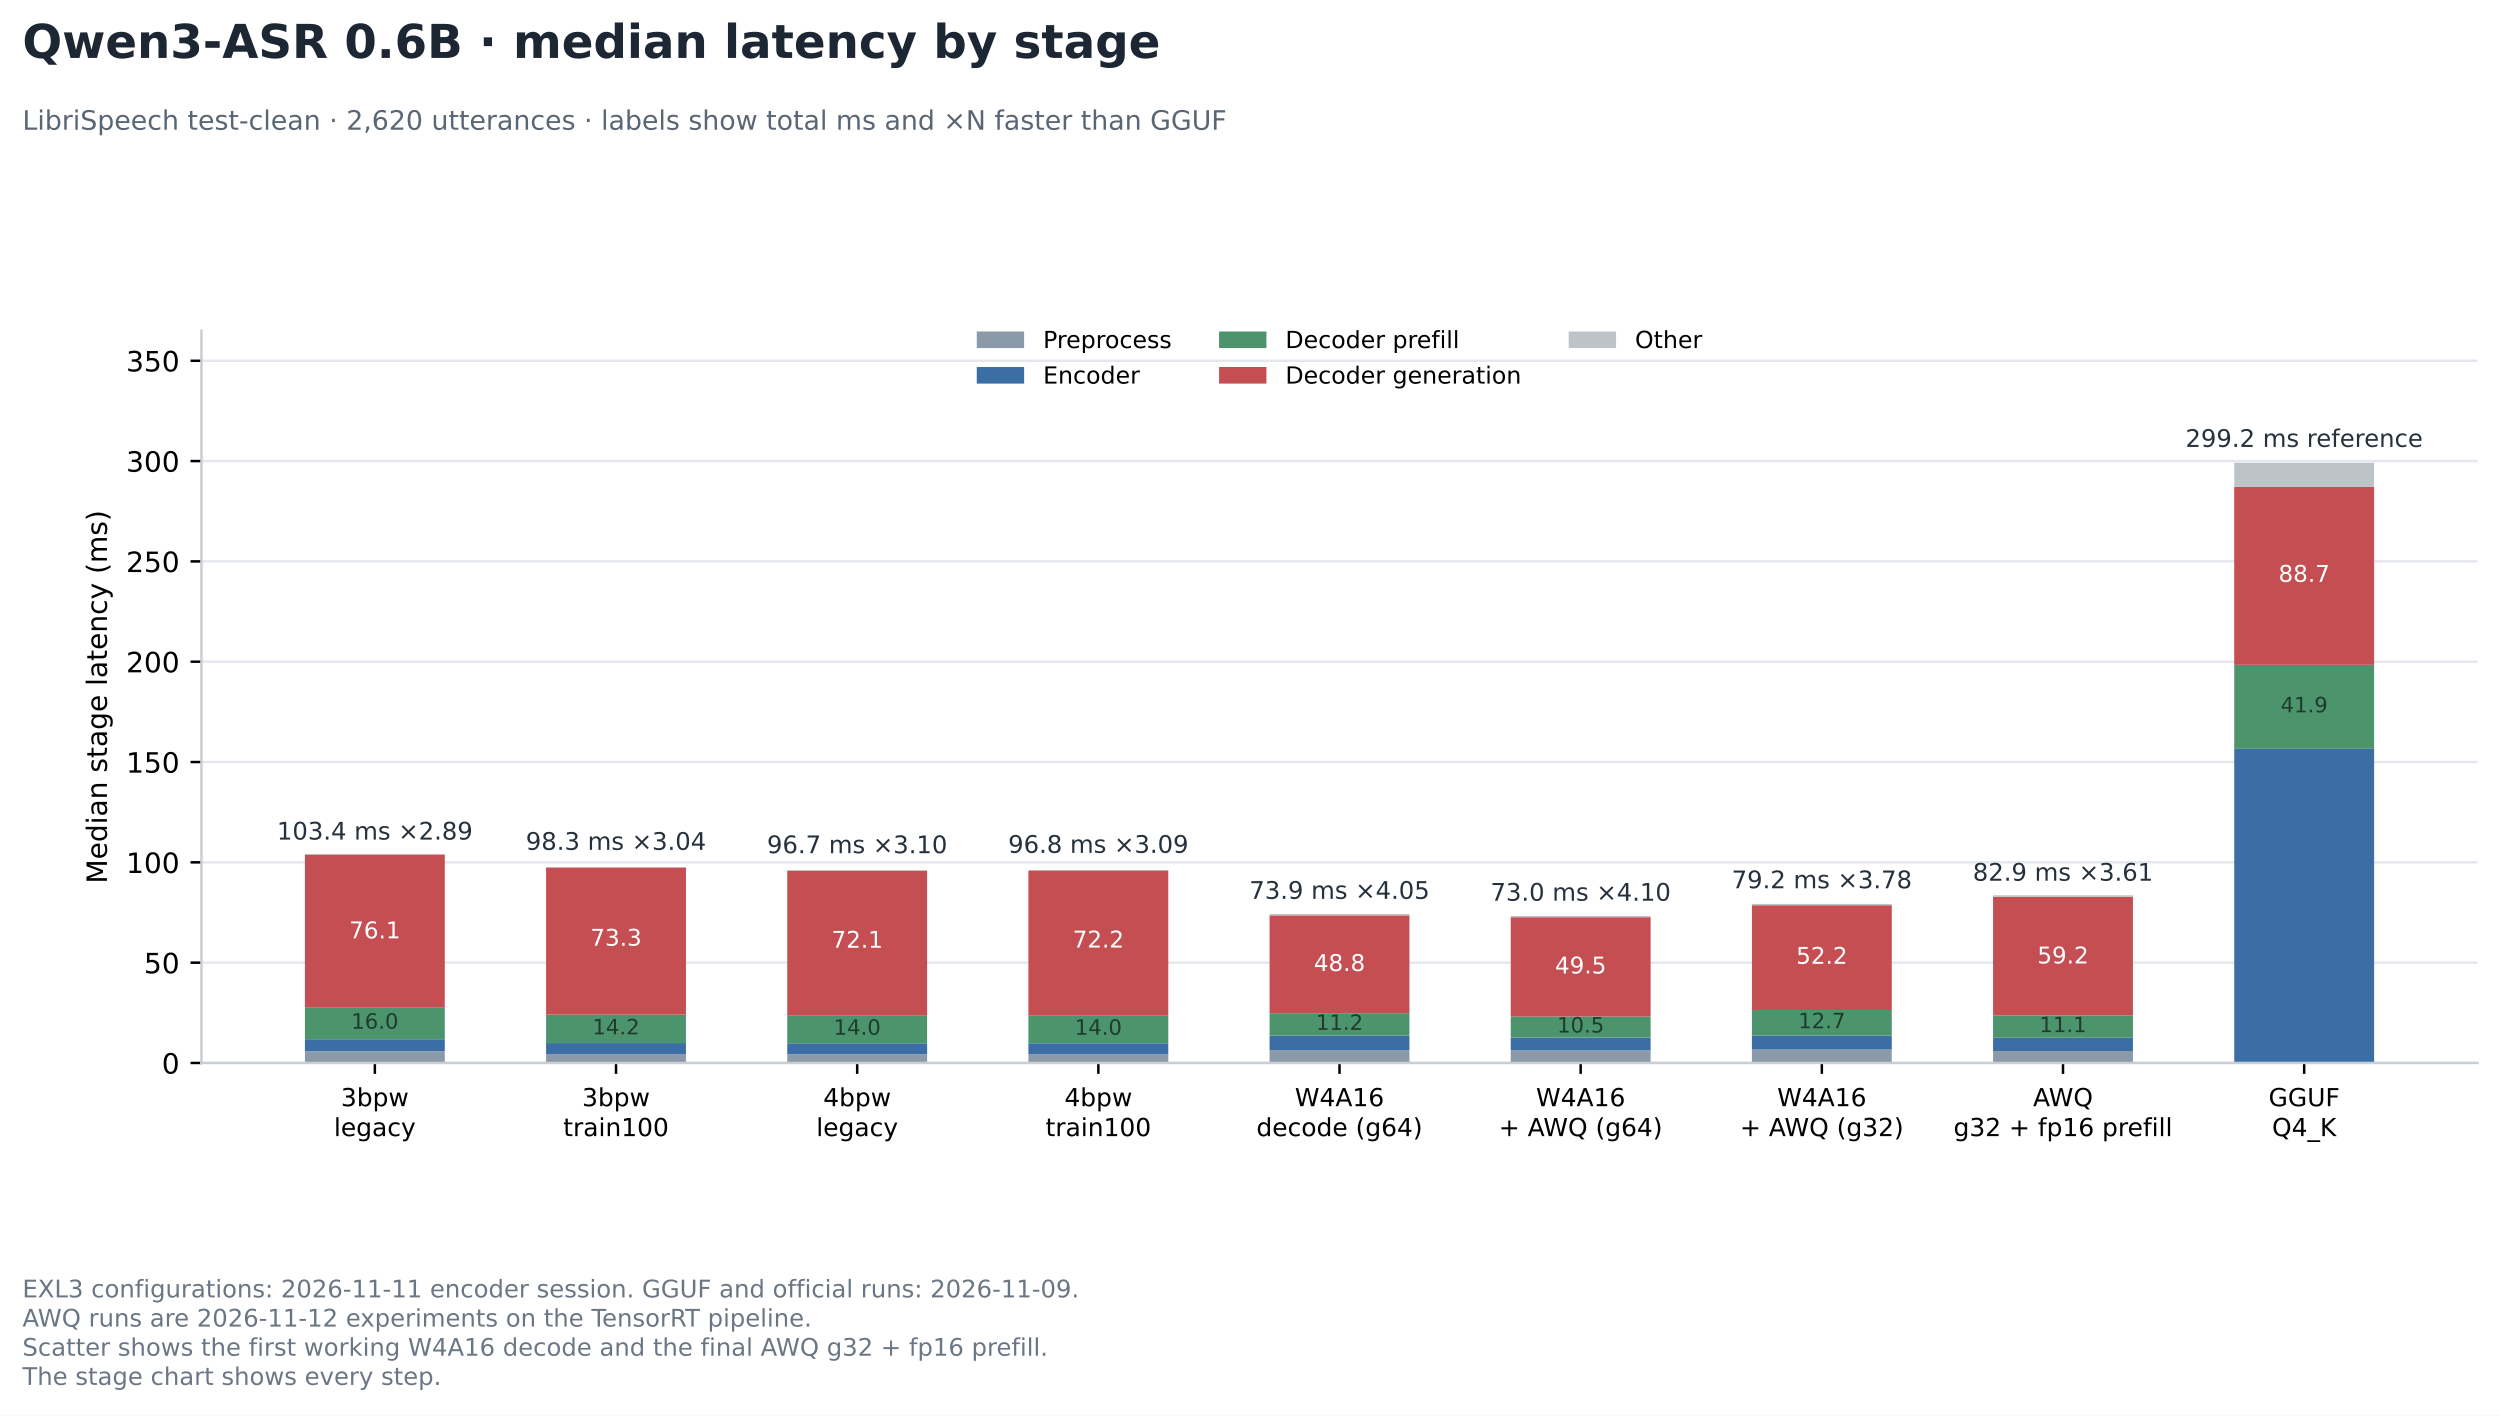
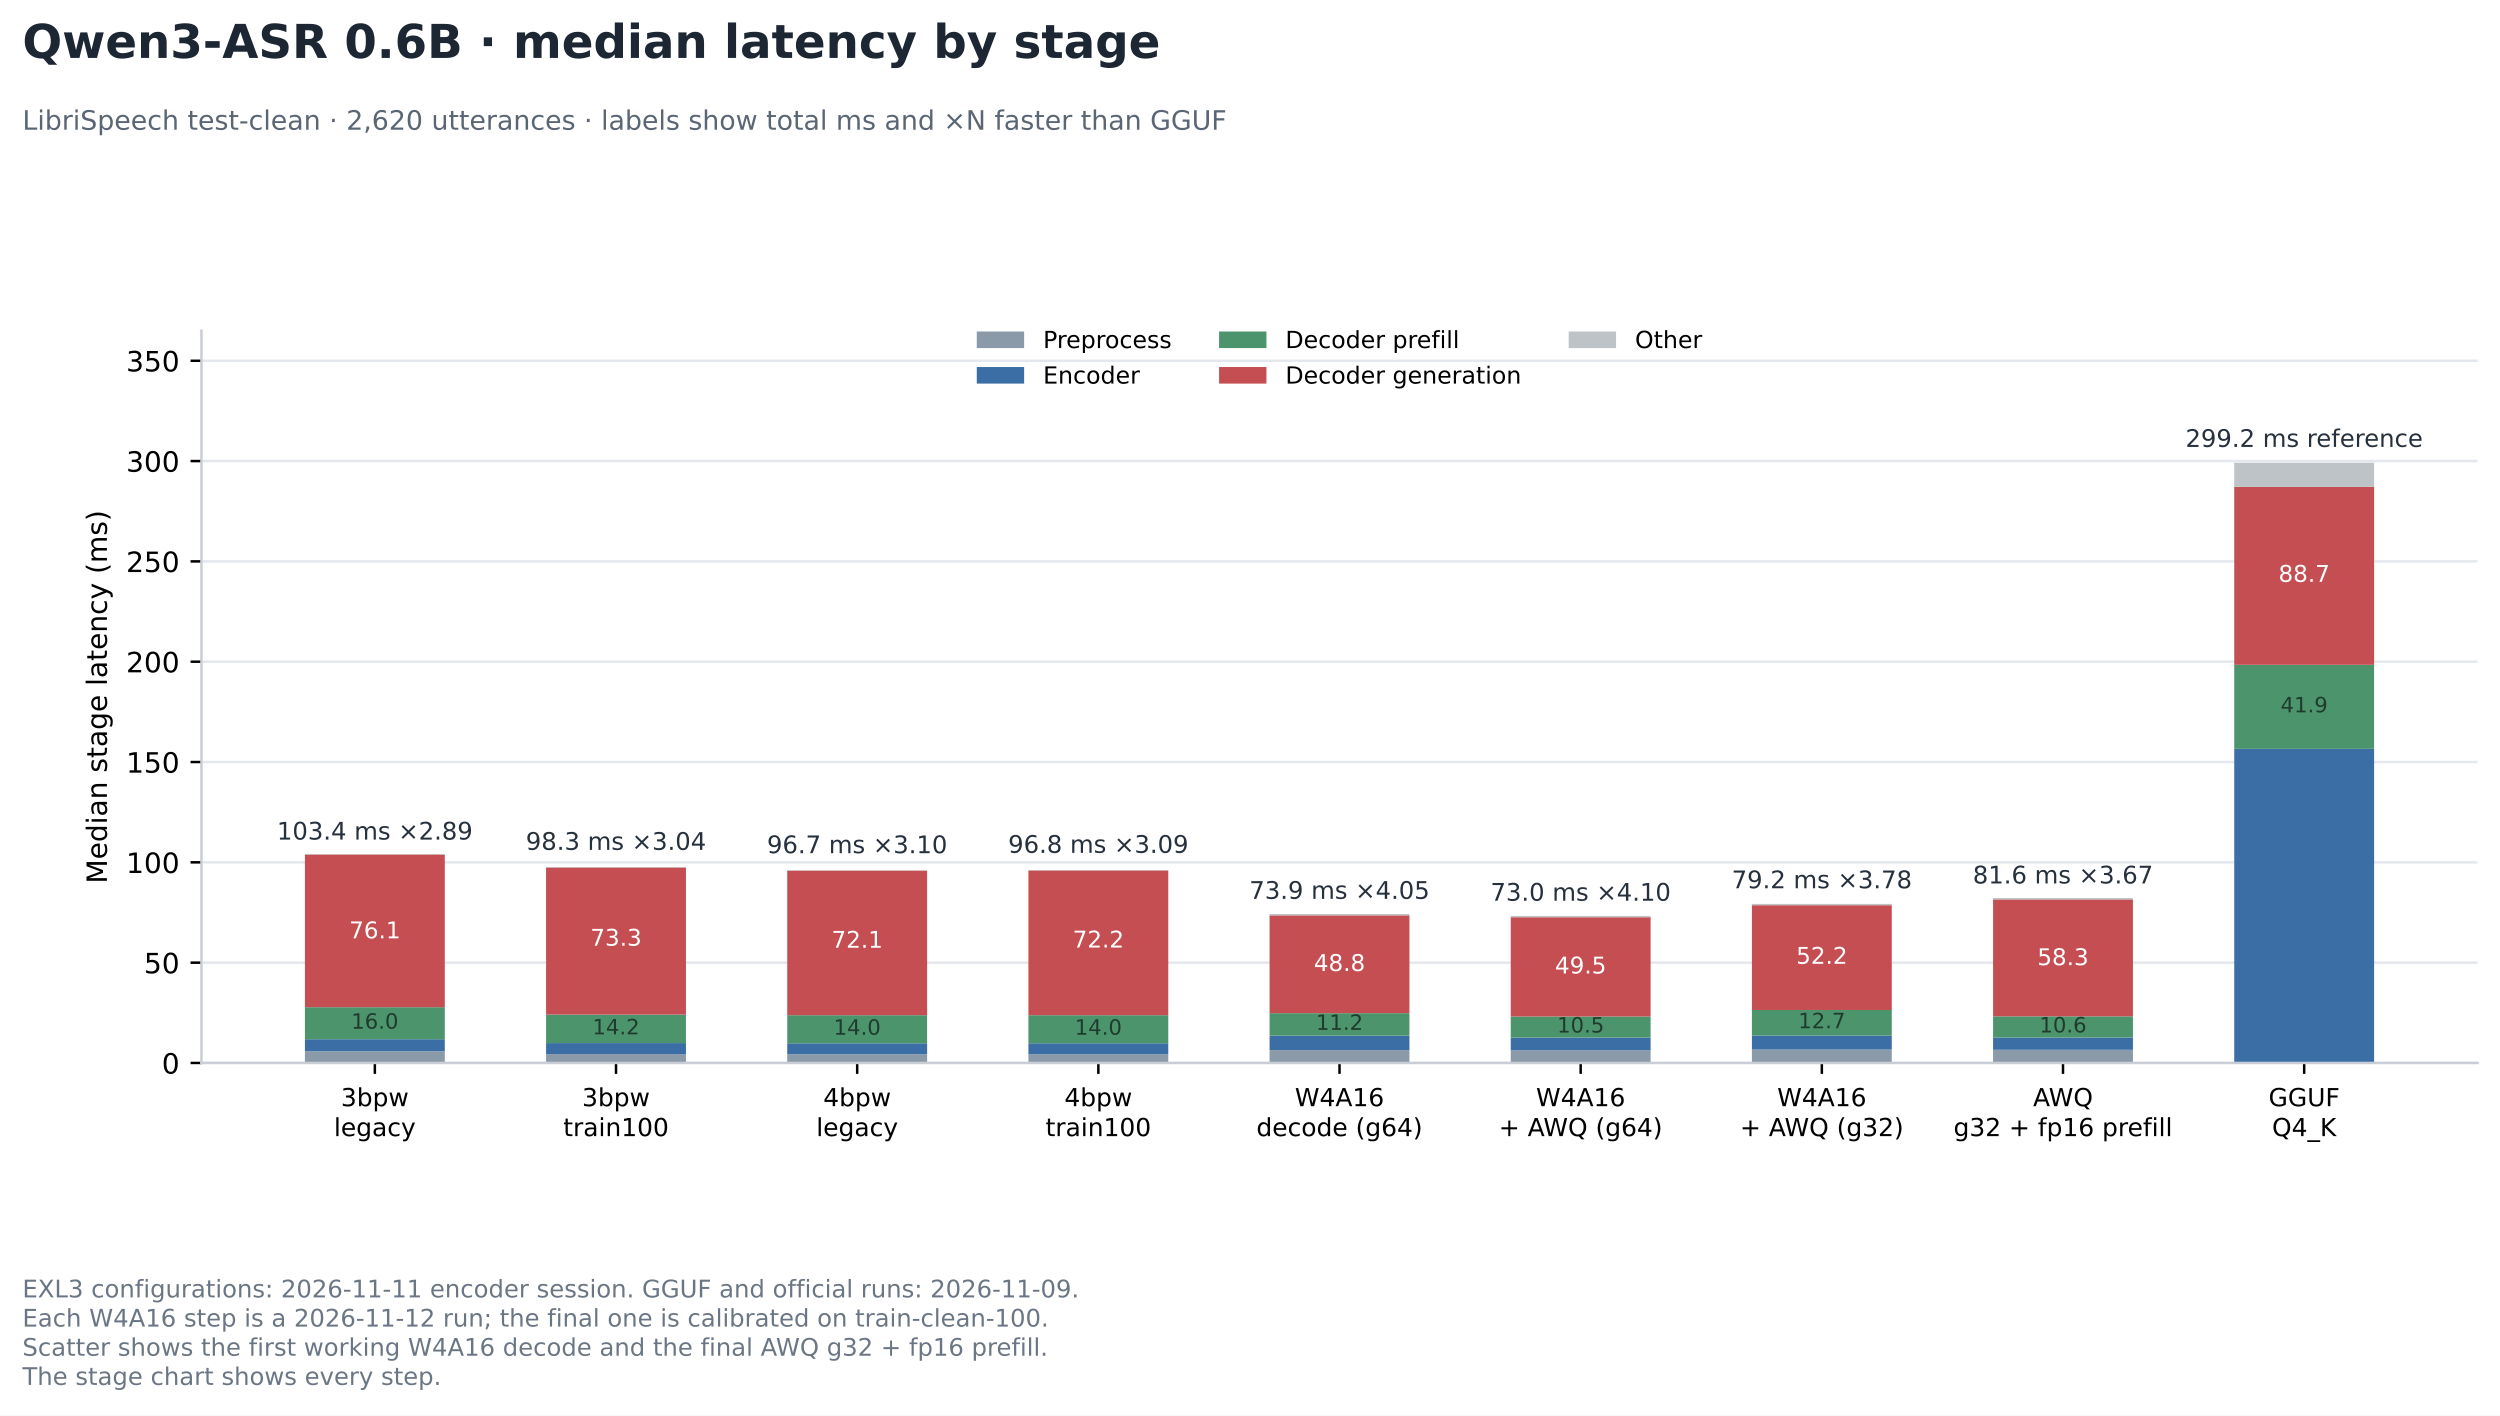
<svg xmlns="http://www.w3.org/2000/svg" xmlns:xlink="http://www.w3.org/1999/xlink" width="802.368pt" height="454.342pt" viewBox="0 0 802.368 454.342" version="1.1">
  <defs>
    <style type="text/css">*{stroke-linejoin: round; stroke-linecap: butt}</style>
  </defs>
  <g id="figure_1">
    <g id="patch_1">
      <path d="M 0 454.342 L 802.368 454.342 L 802.368 0 L 0 0 z " style="fill: #ffffff" />
    </g>
    <g id="axes_1">
      <g id="patch_2">
        <path d="M 64.656 341.158 L 795.168 341.158 L 795.168 106.15 L 64.656 106.15 z " style="fill: #ffffff" />
      </g>
      <g id="matplotlib.axis_1">
        <g id="xtick_1">
          <g id="line2d_1">
            <defs>
-               <path id="mad2c55b3d2" d="M 0 0 L 0 3.5 " style="stroke: #000000; stroke-width: 0.8" />
+               <path id="m4fa1be0a0c" d="M 0 0 L 0 3.5 " style="stroke: #000000; stroke-width: 0.8" />
            </defs>
            <g>
-               <use xlink:href="#mad2c55b3d2" x="120.307" y="341.158" style="stroke: #000000; stroke-width: 0.8" />
+               <use xlink:href="#m4fa1be0a0c" x="120.307" y="341.158" style="stroke: #000000; stroke-width: 0.8" />
            </g>
          </g>
          <g id="text_1">
            <text style="font-size: 8px; font-family: 'DejaVu Sans'" transform="translate(109.4124 355.0372)">3bpw</text>
            <text style="font-size: 8px; font-family: 'DejaVu Sans'" transform="translate(107.1774 364.6394)">legacy</text>
          </g>
        </g>
        <g id="xtick_2">
          <g id="line2d_2">
            <g>
-               <use xlink:href="#mad2c55b3d2" x="197.709" y="341.158" style="stroke: #000000; stroke-width: 0.8" />
+               <use xlink:href="#m4fa1be0a0c" x="197.709" y="341.158" style="stroke: #000000; stroke-width: 0.8" />
            </g>
          </g>
          <g id="text_2">
            <text style="font-size: 8px; font-family: 'DejaVu Sans'" transform="translate(186.8136 355.0372)">3bpw</text>
            <text style="font-size: 8px; font-family: 'DejaVu Sans'" transform="translate(180.7636 364.6394)">train100</text>
          </g>
        </g>
        <g id="xtick_3">
          <g id="line2d_3">
            <g>
-               <use xlink:href="#mad2c55b3d2" x="275.11" y="341.158" style="stroke: #000000; stroke-width: 0.8" />
+               <use xlink:href="#m4fa1be0a0c" x="275.11" y="341.158" style="stroke: #000000; stroke-width: 0.8" />
            </g>
          </g>
          <g id="text_3">
            <text style="font-size: 8px; font-family: 'DejaVu Sans'" transform="translate(264.2147 355.0372)">4bpw</text>
            <text style="font-size: 8px; font-family: 'DejaVu Sans'" transform="translate(261.9797 364.6394)">legacy</text>
          </g>
        </g>
        <g id="xtick_4">
          <g id="line2d_4">
            <g>
-               <use xlink:href="#mad2c55b3d2" x="352.511" y="341.158" style="stroke: #000000; stroke-width: 0.8" />
+               <use xlink:href="#m4fa1be0a0c" x="352.511" y="341.158" style="stroke: #000000; stroke-width: 0.8" />
            </g>
          </g>
          <g id="text_4">
            <text style="font-size: 8px; font-family: 'DejaVu Sans'" transform="translate(341.6159 355.0372)">4bpw</text>
            <text style="font-size: 8px; font-family: 'DejaVu Sans'" transform="translate(335.5659 364.6394)">train100</text>
          </g>
        </g>
        <g id="xtick_5">
          <g id="line2d_5">
            <g>
-               <use xlink:href="#mad2c55b3d2" x="429.912" y="341.158" style="stroke: #000000; stroke-width: 0.8" />
+               <use xlink:href="#m4fa1be0a0c" x="429.912" y="341.158" style="stroke: #000000; stroke-width: 0.8" />
            </g>
          </g>
          <g id="text_5">
            <text style="font-size: 8px; font-family: 'DejaVu Sans'" transform="translate(415.5858 355.0366)">W4A16</text>
            <text style="font-size: 8px; font-family: 'DejaVu Sans'" transform="translate(403.242 364.6388)">decode (g64)</text>
          </g>
        </g>
        <g id="xtick_6">
          <g id="line2d_6">
            <g>
-               <use xlink:href="#mad2c55b3d2" x="507.313" y="341.158" style="stroke: #000000; stroke-width: 0.8" />
+               <use xlink:href="#m4fa1be0a0c" x="507.313" y="341.158" style="stroke: #000000; stroke-width: 0.8" />
            </g>
          </g>
          <g id="text_6">
            <text style="font-size: 8px; font-family: 'DejaVu Sans'" transform="translate(492.9869 355.0366)">W4A16</text>
            <text style="font-size: 8px; font-family: 'DejaVu Sans'" transform="translate(481.0469 364.6381)">+ AWQ (g64)</text>
          </g>
        </g>
        <g id="xtick_7">
          <g id="line2d_7">
            <g>
-               <use xlink:href="#mad2c55b3d2" x="584.714" y="341.158" style="stroke: #000000; stroke-width: 0.8" />
+               <use xlink:href="#m4fa1be0a0c" x="584.714" y="341.158" style="stroke: #000000; stroke-width: 0.8" />
            </g>
          </g>
          <g id="text_7">
            <text style="font-size: 8px; font-family: 'DejaVu Sans'" transform="translate(570.388 355.0366)">W4A16</text>
            <text style="font-size: 8px; font-family: 'DejaVu Sans'" transform="translate(558.448 364.6381)">+ AWQ (g32)</text>
          </g>
        </g>
        <g id="xtick_8">
          <g id="line2d_8">
            <g>
-               <use xlink:href="#mad2c55b3d2" x="662.115" y="341.158" style="stroke: #000000; stroke-width: 0.8" />
+               <use xlink:href="#m4fa1be0a0c" x="662.115" y="341.158" style="stroke: #000000; stroke-width: 0.8" />
            </g>
          </g>
          <g id="text_8">
            <text style="font-size: 8px; font-family: 'DejaVu Sans'" transform="translate(652.4942 355.0366)">AWQ</text>
            <text style="font-size: 8px; font-family: 'DejaVu Sans'" transform="translate(626.9842 364.6388)">g32 + fp16 prefill</text>
          </g>
        </g>
        <g id="xtick_9">
          <g id="line2d_9">
            <g>
-               <use xlink:href="#mad2c55b3d2" x="739.517" y="341.158" style="stroke: #000000; stroke-width: 0.8" />
+               <use xlink:href="#m4fa1be0a0c" x="739.517" y="341.158" style="stroke: #000000; stroke-width: 0.8" />
            </g>
          </g>
          <g id="text_9">
            <text style="font-size: 8px; font-family: 'DejaVu Sans'" transform="translate(728.0897 355.0366)">GGUF</text>
            <text style="font-size: 8px; font-family: 'DejaVu Sans'" transform="translate(729.1997 364.6381)">Q4_K</text>
          </g>
        </g>
      </g>
      <g id="matplotlib.axis_2">
        <g id="ytick_1">
          <g id="line2d_10">
-             <path d="M 64.656 341.158 L 795.168 341.158 " clip-path="url(#pd7eafe795b)" style="fill: none; stroke: #e4e8ee; stroke-width: 0.8; stroke-linecap: square" />
+             <path d="M 64.656 341.158 L 795.168 341.158 " clip-path="url(#p66935783f1)" style="fill: none; stroke: #e4e8ee; stroke-width: 0.8; stroke-linecap: square" />
          </g>
          <g id="line2d_11">
            <defs>
-               <path id="me2d10ce4ed" d="M 0 0 L -3.5 0 " style="stroke: #000000; stroke-width: 0.8" />
+               <path id="md029a9647a" d="M 0 0 L -3.5 0 " style="stroke: #000000; stroke-width: 0.8" />
            </defs>
            <g>
-               <use xlink:href="#me2d10ce4ed" x="64.656" y="341.158" style="stroke: #000000; stroke-width: 0.8" />
+               <use xlink:href="#md029a9647a" x="64.656" y="341.158" style="stroke: #000000; stroke-width: 0.8" />
            </g>
          </g>
          <g id="text_10">
            <text style="font-size: 9px; font-family: 'DejaVu Sans'; text-anchor: end" x="57.656" y="344.577" transform="rotate(-0 57.656 344.5766)">0</text>
          </g>
        </g>
        <g id="ytick_2">
          <g id="line2d_12">
-             <path d="M 64.656 308.962 L 795.168 308.962 " clip-path="url(#pd7eafe795b)" style="fill: none; stroke: #e4e8ee; stroke-width: 0.8; stroke-linecap: square" />
+             <path d="M 64.656 308.962 L 795.168 308.962 " clip-path="url(#p66935783f1)" style="fill: none; stroke: #e4e8ee; stroke-width: 0.8; stroke-linecap: square" />
          </g>
          <g id="line2d_13">
            <g>
-               <use xlink:href="#me2d10ce4ed" x="64.656" y="308.962" style="stroke: #000000; stroke-width: 0.8" />
+               <use xlink:href="#md029a9647a" x="64.656" y="308.962" style="stroke: #000000; stroke-width: 0.8" />
            </g>
          </g>
          <g id="text_11">
            <text style="font-size: 9px; font-family: 'DejaVu Sans'; text-anchor: end" x="57.656" y="312.381" transform="rotate(-0 57.656 312.3806)">50</text>
          </g>
        </g>
        <g id="ytick_3">
          <g id="line2d_14">
-             <path d="M 64.656 276.766 L 795.168 276.766 " clip-path="url(#pd7eafe795b)" style="fill: none; stroke: #e4e8ee; stroke-width: 0.8; stroke-linecap: square" />
+             <path d="M 64.656 276.766 L 795.168 276.766 " clip-path="url(#p66935783f1)" style="fill: none; stroke: #e4e8ee; stroke-width: 0.8; stroke-linecap: square" />
          </g>
          <g id="line2d_15">
            <g>
-               <use xlink:href="#me2d10ce4ed" x="64.656" y="276.766" style="stroke: #000000; stroke-width: 0.8" />
+               <use xlink:href="#md029a9647a" x="64.656" y="276.766" style="stroke: #000000; stroke-width: 0.8" />
            </g>
          </g>
          <g id="text_12">
            <text style="font-size: 9px; font-family: 'DejaVu Sans'; text-anchor: end" x="57.656" y="280.185" transform="rotate(-0 57.656 280.1847)">100</text>
          </g>
        </g>
        <g id="ytick_4">
          <g id="line2d_16">
-             <path d="M 64.656 244.57 L 795.168 244.57 " clip-path="url(#pd7eafe795b)" style="fill: none; stroke: #e4e8ee; stroke-width: 0.8; stroke-linecap: square" />
+             <path d="M 64.656 244.57 L 795.168 244.57 " clip-path="url(#p66935783f1)" style="fill: none; stroke: #e4e8ee; stroke-width: 0.8; stroke-linecap: square" />
          </g>
          <g id="line2d_17">
            <g>
-               <use xlink:href="#me2d10ce4ed" x="64.656" y="244.57" style="stroke: #000000; stroke-width: 0.8" />
+               <use xlink:href="#md029a9647a" x="64.656" y="244.57" style="stroke: #000000; stroke-width: 0.8" />
            </g>
          </g>
          <g id="text_13">
            <text style="font-size: 9px; font-family: 'DejaVu Sans'; text-anchor: end" x="57.656" y="247.989" transform="rotate(-0 57.656 247.9887)">150</text>
          </g>
        </g>
        <g id="ytick_5">
          <g id="line2d_18">
-             <path d="M 64.656 212.374 L 795.168 212.374 " clip-path="url(#pd7eafe795b)" style="fill: none; stroke: #e4e8ee; stroke-width: 0.8; stroke-linecap: square" />
+             <path d="M 64.656 212.374 L 795.168 212.374 " clip-path="url(#p66935783f1)" style="fill: none; stroke: #e4e8ee; stroke-width: 0.8; stroke-linecap: square" />
          </g>
          <g id="line2d_19">
            <g>
-               <use xlink:href="#me2d10ce4ed" x="64.656" y="212.374" style="stroke: #000000; stroke-width: 0.8" />
+               <use xlink:href="#md029a9647a" x="64.656" y="212.374" style="stroke: #000000; stroke-width: 0.8" />
            </g>
          </g>
          <g id="text_14">
            <text style="font-size: 9px; font-family: 'DejaVu Sans'; text-anchor: end" x="57.656" y="215.793" transform="rotate(-0 57.656 215.7928)">200</text>
          </g>
        </g>
        <g id="ytick_6">
          <g id="line2d_20">
-             <path d="M 64.656 180.178 L 795.168 180.178 " clip-path="url(#pd7eafe795b)" style="fill: none; stroke: #e4e8ee; stroke-width: 0.8; stroke-linecap: square" />
+             <path d="M 64.656 180.178 L 795.168 180.178 " clip-path="url(#p66935783f1)" style="fill: none; stroke: #e4e8ee; stroke-width: 0.8; stroke-linecap: square" />
          </g>
          <g id="line2d_21">
            <g>
-               <use xlink:href="#me2d10ce4ed" x="64.656" y="180.178" style="stroke: #000000; stroke-width: 0.8" />
+               <use xlink:href="#md029a9647a" x="64.656" y="180.178" style="stroke: #000000; stroke-width: 0.8" />
            </g>
          </g>
          <g id="text_15">
            <text style="font-size: 9px; font-family: 'DejaVu Sans'; text-anchor: end" x="57.656" y="183.597" transform="rotate(-0 57.656 183.5968)">250</text>
          </g>
        </g>
        <g id="ytick_7">
          <g id="line2d_22">
-             <path d="M 64.656 147.982 L 795.168 147.982 " clip-path="url(#pd7eafe795b)" style="fill: none; stroke: #e4e8ee; stroke-width: 0.8; stroke-linecap: square" />
+             <path d="M 64.656 147.982 L 795.168 147.982 " clip-path="url(#p66935783f1)" style="fill: none; stroke: #e4e8ee; stroke-width: 0.8; stroke-linecap: square" />
          </g>
          <g id="line2d_23">
            <g>
-               <use xlink:href="#me2d10ce4ed" x="64.656" y="147.982" style="stroke: #000000; stroke-width: 0.8" />
+               <use xlink:href="#md029a9647a" x="64.656" y="147.982" style="stroke: #000000; stroke-width: 0.8" />
            </g>
          </g>
          <g id="text_16">
            <text style="font-size: 9px; font-family: 'DejaVu Sans'; text-anchor: end" x="57.656" y="151.401" transform="rotate(-0 57.656 151.4009)">300</text>
          </g>
        </g>
        <g id="ytick_8">
          <g id="line2d_24">
-             <path d="M 64.656 115.786 L 795.168 115.786 " clip-path="url(#pd7eafe795b)" style="fill: none; stroke: #e4e8ee; stroke-width: 0.8; stroke-linecap: square" />
+             <path d="M 64.656 115.786 L 795.168 115.786 " clip-path="url(#p66935783f1)" style="fill: none; stroke: #e4e8ee; stroke-width: 0.8; stroke-linecap: square" />
          </g>
          <g id="line2d_25">
            <g>
-               <use xlink:href="#me2d10ce4ed" x="64.656" y="115.786" style="stroke: #000000; stroke-width: 0.8" />
+               <use xlink:href="#md029a9647a" x="64.656" y="115.786" style="stroke: #000000; stroke-width: 0.8" />
            </g>
          </g>
          <g id="text_17">
            <text style="font-size: 9px; font-family: 'DejaVu Sans'; text-anchor: end" x="57.656" y="119.205" transform="rotate(-0 57.656 119.2049)">350</text>
          </g>
        </g>
        <g id="text_18">
          <text style="font-size: 9px; font-family: 'DejaVu Sans'; text-anchor: middle" x="34.315" y="223.654" transform="rotate(-90 34.31514 223.6537)">Median stage latency (ms)</text>
        </g>
      </g>
      <g id="patch_3">
-         <path d="M 97.861 341.158 L 142.754 341.158 L 142.754 337.394 L 97.861 337.394 z " clip-path="url(#pd7eafe795b)" style="fill: #8b9aa8" />
+         <path d="M 97.861 341.158 L 142.754 341.158 L 142.754 337.394 L 97.861 337.394 z " clip-path="url(#p66935783f1)" style="fill: #8b9aa8" />
      </g>
      <g id="patch_4">
-         <path d="M 175.262 341.158 L 220.155 341.158 L 220.155 338.305 L 175.262 338.305 z " clip-path="url(#pd7eafe795b)" style="fill: #8b9aa8" />
+         <path d="M 175.262 341.158 L 220.155 341.158 L 220.155 338.305 L 175.262 338.305 z " clip-path="url(#p66935783f1)" style="fill: #8b9aa8" />
      </g>
      <g id="patch_5">
-         <path d="M 252.663 341.158 L 297.556 341.158 L 297.556 338.334 L 252.663 338.334 z " clip-path="url(#pd7eafe795b)" style="fill: #8b9aa8" />
+         <path d="M 252.663 341.158 L 297.556 341.158 L 297.556 338.334 L 252.663 338.334 z " clip-path="url(#p66935783f1)" style="fill: #8b9aa8" />
      </g>
      <g id="patch_6">
-         <path d="M 330.065 341.158 L 374.957 341.158 L 374.957 338.324 L 330.065 338.324 z " clip-path="url(#pd7eafe795b)" style="fill: #8b9aa8" />
+         <path d="M 330.065 341.158 L 374.957 341.158 L 374.957 338.324 L 330.065 338.324 z " clip-path="url(#p66935783f1)" style="fill: #8b9aa8" />
      </g>
      <g id="patch_7">
-         <path d="M 407.466 341.158 L 452.358 341.158 L 452.358 337.006 L 407.466 337.006 z " clip-path="url(#pd7eafe795b)" style="fill: #8b9aa8" />
+         <path d="M 407.466 341.158 L 452.358 341.158 L 452.358 337.006 L 407.466 337.006 z " clip-path="url(#p66935783f1)" style="fill: #8b9aa8" />
      </g>
      <g id="patch_8">
-         <path d="M 484.867 341.158 L 529.759 341.158 L 529.759 337.12 L 484.867 337.12 z " clip-path="url(#pd7eafe795b)" style="fill: #8b9aa8" />
+         <path d="M 484.867 341.158 L 529.759 341.158 L 529.759 337.12 L 484.867 337.12 z " clip-path="url(#p66935783f1)" style="fill: #8b9aa8" />
      </g>
      <g id="patch_9">
-         <path d="M 562.268 341.158 L 607.161 341.158 L 607.161 336.863 L 562.268 336.863 z " clip-path="url(#pd7eafe795b)" style="fill: #8b9aa8" />
+         <path d="M 562.268 341.158 L 607.161 341.158 L 607.161 336.863 L 562.268 336.863 z " clip-path="url(#p66935783f1)" style="fill: #8b9aa8" />
      </g>
      <g id="patch_10">
-         <path d="M 639.669 341.158 L 684.562 341.158 L 684.562 337.316 L 639.669 337.316 z " clip-path="url(#pd7eafe795b)" style="fill: #8b9aa8" />
+         <path d="M 639.669 341.158 L 684.562 341.158 L 684.562 336.929 L 639.669 336.929 z " clip-path="url(#p66935783f1)" style="fill: #8b9aa8" />
      </g>
      <g id="patch_11">
-         <path d="M 717.07 341.158 L 761.963 341.158 L 761.963 341.158 L 717.07 341.158 z " clip-path="url(#pd7eafe795b)" style="fill: #8b9aa8" />
+         <path d="M 717.07 341.158 L 761.963 341.158 L 761.963 341.158 L 717.07 341.158 z " clip-path="url(#p66935783f1)" style="fill: #8b9aa8" />
      </g>
      <g id="patch_12">
-         <path d="M 97.861 337.394 L 142.754 337.394 L 142.754 333.536 L 97.861 333.536 z " clip-path="url(#pd7eafe795b)" style="fill: #3b6ea5" />
+         <path d="M 97.861 337.394 L 142.754 337.394 L 142.754 333.536 L 97.861 333.536 z " clip-path="url(#p66935783f1)" style="fill: #3b6ea5" />
      </g>
      <g id="patch_13">
-         <path d="M 175.262 338.305 L 220.155 338.305 L 220.155 334.771 L 175.262 334.771 z " clip-path="url(#pd7eafe795b)" style="fill: #3b6ea5" />
+         <path d="M 175.262 338.305 L 220.155 338.305 L 220.155 334.771 L 175.262 334.771 z " clip-path="url(#p66935783f1)" style="fill: #3b6ea5" />
      </g>
      <g id="patch_14">
-         <path d="M 252.663 338.334 L 297.556 338.334 L 297.556 334.843 L 252.663 334.843 z " clip-path="url(#pd7eafe795b)" style="fill: #3b6ea5" />
+         <path d="M 252.663 338.334 L 297.556 338.334 L 297.556 334.843 L 252.663 334.843 z " clip-path="url(#p66935783f1)" style="fill: #3b6ea5" />
      </g>
      <g id="patch_15">
-         <path d="M 330.065 338.324 L 374.957 338.324 L 374.957 334.831 L 330.065 334.831 z " clip-path="url(#pd7eafe795b)" style="fill: #3b6ea5" />
+         <path d="M 330.065 338.324 L 374.957 338.324 L 374.957 334.831 L 330.065 334.831 z " clip-path="url(#p66935783f1)" style="fill: #3b6ea5" />
      </g>
      <g id="patch_16">
-         <path d="M 407.466 337.006 L 452.358 337.006 L 452.358 332.368 L 407.466 332.368 z " clip-path="url(#pd7eafe795b)" style="fill: #3b6ea5" />
+         <path d="M 407.466 337.006 L 452.358 337.006 L 452.358 332.368 L 407.466 332.368 z " clip-path="url(#p66935783f1)" style="fill: #3b6ea5" />
      </g>
      <g id="patch_17">
-         <path d="M 484.867 337.12 L 529.759 337.12 L 529.759 333.01 L 484.867 333.01 z " clip-path="url(#pd7eafe795b)" style="fill: #3b6ea5" />
+         <path d="M 484.867 337.12 L 529.759 337.12 L 529.759 333.01 L 484.867 333.01 z " clip-path="url(#p66935783f1)" style="fill: #3b6ea5" />
      </g>
      <g id="patch_18">
-         <path d="M 562.268 336.863 L 607.161 336.863 L 607.161 332.347 L 562.268 332.347 z " clip-path="url(#pd7eafe795b)" style="fill: #3b6ea5" />
+         <path d="M 562.268 336.863 L 607.161 336.863 L 607.161 332.347 L 562.268 332.347 z " clip-path="url(#p66935783f1)" style="fill: #3b6ea5" />
      </g>
      <g id="patch_19">
-         <path d="M 639.669 337.316 L 684.562 337.316 L 684.562 333.063 L 639.669 333.063 z " clip-path="url(#pd7eafe795b)" style="fill: #3b6ea5" />
+         <path d="M 639.669 336.929 L 684.562 336.929 L 684.562 332.991 L 639.669 332.991 z " clip-path="url(#p66935783f1)" style="fill: #3b6ea5" />
      </g>
      <g id="patch_20">
-         <path d="M 717.07 341.158 L 761.963 341.158 L 761.963 240.336 L 717.07 240.336 z " clip-path="url(#pd7eafe795b)" style="fill: #3b6ea5" />
+         <path d="M 717.07 341.158 L 761.963 341.158 L 761.963 240.336 L 717.07 240.336 z " clip-path="url(#p66935783f1)" style="fill: #3b6ea5" />
      </g>
      <g id="patch_21">
-         <path d="M 97.861 333.536 L 142.754 333.536 L 142.754 323.257 L 97.861 323.257 z " clip-path="url(#pd7eafe795b)" style="fill: #4c956c" />
+         <path d="M 97.861 333.536 L 142.754 333.536 L 142.754 323.257 L 97.861 323.257 z " clip-path="url(#p66935783f1)" style="fill: #4c956c" />
      </g>
      <g id="patch_22">
-         <path d="M 175.262 334.771 L 220.155 334.771 L 220.155 325.637 L 175.262 325.637 z " clip-path="url(#pd7eafe795b)" style="fill: #4c956c" />
+         <path d="M 175.262 334.771 L 220.155 334.771 L 220.155 325.637 L 175.262 325.637 z " clip-path="url(#p66935783f1)" style="fill: #4c956c" />
      </g>
      <g id="patch_23">
-         <path d="M 252.663 334.843 L 297.556 334.843 L 297.556 325.823 L 252.663 325.823 z " clip-path="url(#pd7eafe795b)" style="fill: #4c956c" />
+         <path d="M 252.663 334.843 L 297.556 334.843 L 297.556 325.823 L 252.663 325.823 z " clip-path="url(#p66935783f1)" style="fill: #4c956c" />
      </g>
      <g id="patch_24">
-         <path d="M 330.065 334.831 L 374.957 334.831 L 374.957 325.822 L 330.065 325.822 z " clip-path="url(#pd7eafe795b)" style="fill: #4c956c" />
+         <path d="M 330.065 334.831 L 374.957 334.831 L 374.957 325.822 L 330.065 325.822 z " clip-path="url(#p66935783f1)" style="fill: #4c956c" />
      </g>
      <g id="patch_25">
-         <path d="M 407.466 332.368 L 452.358 332.368 L 452.358 325.178 L 407.466 325.178 z " clip-path="url(#pd7eafe795b)" style="fill: #4c956c" />
+         <path d="M 407.466 332.368 L 452.358 332.368 L 452.358 325.178 L 407.466 325.178 z " clip-path="url(#p66935783f1)" style="fill: #4c956c" />
      </g>
      <g id="patch_26">
-         <path d="M 484.867 333.01 L 529.759 333.01 L 529.759 326.243 L 484.867 326.243 z " clip-path="url(#pd7eafe795b)" style="fill: #4c956c" />
+         <path d="M 484.867 333.01 L 529.759 333.01 L 529.759 326.243 L 484.867 326.243 z " clip-path="url(#p66935783f1)" style="fill: #4c956c" />
      </g>
      <g id="patch_27">
-         <path d="M 562.268 332.347 L 607.161 332.347 L 607.161 324.151 L 562.268 324.151 z " clip-path="url(#pd7eafe795b)" style="fill: #4c956c" />
+         <path d="M 562.268 332.347 L 607.161 332.347 L 607.161 324.151 L 562.268 324.151 z " clip-path="url(#p66935783f1)" style="fill: #4c956c" />
      </g>
      <g id="patch_28">
-         <path d="M 639.669 333.063 L 684.562 333.063 L 684.562 325.934 L 639.669 325.934 z " clip-path="url(#pd7eafe795b)" style="fill: #4c956c" />
+         <path d="M 639.669 332.991 L 684.562 332.991 L 684.562 326.19 L 639.669 326.19 z " clip-path="url(#p66935783f1)" style="fill: #4c956c" />
      </g>
      <g id="patch_29">
-         <path d="M 717.07 240.336 L 761.963 240.336 L 761.963 213.371 L 717.07 213.371 z " clip-path="url(#pd7eafe795b)" style="fill: #4c956c" />
+         <path d="M 717.07 240.336 L 761.963 240.336 L 761.963 213.371 L 717.07 213.371 z " clip-path="url(#p66935783f1)" style="fill: #4c956c" />
      </g>
      <g id="patch_30">
-         <path d="M 97.861 323.257 L 142.754 323.257 L 142.754 274.24 L 97.861 274.24 z " clip-path="url(#pd7eafe795b)" style="fill: #c44e52" />
+         <path d="M 97.861 323.257 L 142.754 323.257 L 142.754 274.24 L 97.861 274.24 z " clip-path="url(#p66935783f1)" style="fill: #c44e52" />
      </g>
      <g id="patch_31">
-         <path d="M 175.262 325.637 L 220.155 325.637 L 220.155 278.407 L 175.262 278.407 z " clip-path="url(#pd7eafe795b)" style="fill: #c44e52" />
+         <path d="M 175.262 325.637 L 220.155 325.637 L 220.155 278.407 L 175.262 278.407 z " clip-path="url(#p66935783f1)" style="fill: #c44e52" />
      </g>
      <g id="patch_32">
-         <path d="M 252.663 325.823 L 297.556 325.823 L 297.556 279.415 L 252.663 279.415 z " clip-path="url(#pd7eafe795b)" style="fill: #c44e52" />
+         <path d="M 252.663 325.823 L 297.556 325.823 L 297.556 279.415 L 252.663 279.415 z " clip-path="url(#p66935783f1)" style="fill: #c44e52" />
      </g>
      <g id="patch_33">
-         <path d="M 330.065 325.822 L 374.957 325.822 L 374.957 279.353 L 330.065 279.353 z " clip-path="url(#pd7eafe795b)" style="fill: #c44e52" />
+         <path d="M 330.065 325.822 L 374.957 325.822 L 374.957 279.353 L 330.065 279.353 z " clip-path="url(#p66935783f1)" style="fill: #c44e52" />
      </g>
      <g id="patch_34">
-         <path d="M 407.466 325.178 L 452.358 325.178 L 452.358 293.783 L 407.466 293.783 z " clip-path="url(#pd7eafe795b)" style="fill: #c44e52" />
+         <path d="M 407.466 325.178 L 452.358 325.178 L 452.358 293.783 L 407.466 293.783 z " clip-path="url(#p66935783f1)" style="fill: #c44e52" />
      </g>
      <g id="patch_35">
-         <path d="M 484.867 326.243 L 529.759 326.243 L 529.759 294.379 L 484.867 294.379 z " clip-path="url(#pd7eafe795b)" style="fill: #c44e52" />
+         <path d="M 484.867 326.243 L 529.759 326.243 L 529.759 294.379 L 484.867 294.379 z " clip-path="url(#p66935783f1)" style="fill: #c44e52" />
      </g>
      <g id="patch_36">
-         <path d="M 562.268 324.151 L 607.161 324.151 L 607.161 290.524 L 562.268 290.524 z " clip-path="url(#pd7eafe795b)" style="fill: #c44e52" />
+         <path d="M 562.268 324.151 L 607.161 324.151 L 607.161 290.524 L 562.268 290.524 z " clip-path="url(#p66935783f1)" style="fill: #c44e52" />
      </g>
      <g id="patch_37">
-         <path d="M 639.669 325.934 L 684.562 325.934 L 684.562 287.815 L 639.669 287.815 z " clip-path="url(#pd7eafe795b)" style="fill: #c44e52" />
+         <path d="M 639.669 326.19 L 684.562 326.19 L 684.562 288.659 L 639.669 288.659 z " clip-path="url(#p66935783f1)" style="fill: #c44e52" />
      </g>
      <g id="patch_38">
-         <path d="M 717.07 213.371 L 761.963 213.371 L 761.963 156.275 L 717.07 156.275 z " clip-path="url(#pd7eafe795b)" style="fill: #c44e52" />
+         <path d="M 717.07 213.371 L 761.963 213.371 L 761.963 156.275 L 717.07 156.275 z " clip-path="url(#p66935783f1)" style="fill: #c44e52" />
      </g>
      <g id="patch_39">
-         <path d="M 97.861 274.24 L 142.754 274.24 L 142.754 274.08 L 97.861 274.08 z " clip-path="url(#pd7eafe795b)" style="fill: #bdc3c7" />
+         <path d="M 97.861 274.24 L 142.754 274.24 L 142.754 274.08 L 97.861 274.08 z " clip-path="url(#p66935783f1)" style="fill: #bdc3c7" />
      </g>
      <g id="patch_40">
-         <path d="M 175.262 278.407 L 220.155 278.407 L 220.155 278.27 L 175.262 278.27 z " clip-path="url(#pd7eafe795b)" style="fill: #bdc3c7" />
+         <path d="M 175.262 278.407 L 220.155 278.407 L 220.155 278.27 L 175.262 278.27 z " clip-path="url(#p66935783f1)" style="fill: #bdc3c7" />
      </g>
      <g id="patch_41">
-         <path d="M 252.663 279.415 L 297.556 279.415 L 297.556 279.28 L 252.663 279.28 z " clip-path="url(#pd7eafe795b)" style="fill: #bdc3c7" />
+         <path d="M 252.663 279.415 L 297.556 279.415 L 297.556 279.28 L 252.663 279.28 z " clip-path="url(#p66935783f1)" style="fill: #bdc3c7" />
      </g>
      <g id="patch_42">
-         <path d="M 330.065 279.353 L 374.957 279.353 L 374.957 279.218 L 330.065 279.218 z " clip-path="url(#pd7eafe795b)" style="fill: #bdc3c7" />
+         <path d="M 330.065 279.353 L 374.957 279.353 L 374.957 279.218 L 330.065 279.218 z " clip-path="url(#p66935783f1)" style="fill: #bdc3c7" />
      </g>
      <g id="patch_43">
-         <path d="M 407.466 293.783 L 452.358 293.783 L 452.358 293.34 L 407.466 293.34 z " clip-path="url(#pd7eafe795b)" style="fill: #bdc3c7" />
+         <path d="M 407.466 293.783 L 452.358 293.783 L 452.358 293.34 L 407.466 293.34 z " clip-path="url(#p66935783f1)" style="fill: #bdc3c7" />
      </g>
      <g id="patch_44">
-         <path d="M 484.867 294.379 L 529.759 294.379 L 529.759 293.972 L 484.867 293.972 z " clip-path="url(#pd7eafe795b)" style="fill: #bdc3c7" />
+         <path d="M 484.867 294.379 L 529.759 294.379 L 529.759 293.972 L 484.867 293.972 z " clip-path="url(#p66935783f1)" style="fill: #bdc3c7" />
      </g>
      <g id="patch_45">
-         <path d="M 562.268 290.524 L 607.161 290.524 L 607.161 290.109 L 562.268 290.109 z " clip-path="url(#pd7eafe795b)" style="fill: #bdc3c7" />
+         <path d="M 562.268 290.524 L 607.161 290.524 L 607.161 290.109 L 562.268 290.109 z " clip-path="url(#p66935783f1)" style="fill: #bdc3c7" />
      </g>
      <g id="patch_46">
-         <path d="M 639.669 287.815 L 684.562 287.815 L 684.562 287.339 L 639.669 287.339 z " clip-path="url(#pd7eafe795b)" style="fill: #bdc3c7" />
+         <path d="M 639.669 288.659 L 684.562 288.659 L 684.562 288.222 L 639.669 288.222 z " clip-path="url(#p66935783f1)" style="fill: #bdc3c7" />
      </g>
      <g id="patch_47">
-         <path d="M 717.07 156.275 L 761.963 156.275 L 761.963 148.528 L 717.07 148.528 z " clip-path="url(#pd7eafe795b)" style="fill: #bdc3c7" />
+         <path d="M 717.07 156.275 L 761.963 156.275 L 761.963 148.528 L 717.07 148.528 z " clip-path="url(#p66935783f1)" style="fill: #bdc3c7" />
      </g>
      <g id="patch_48">
        <path d="M 64.656 341.158 L 64.656 106.15 " style="fill: none; stroke: #c9ced6; stroke-width: 0.8; stroke-linejoin: miter; stroke-linecap: square" />
      </g>
      <g id="patch_49">
        <path d="M 64.656 341.158 L 795.168 341.158 " style="fill: none; stroke: #c9ced6; stroke-width: 0.8; stroke-linejoin: miter; stroke-linecap: square" />
      </g>
      <g id="text_19">
        <text style="font-size: 7.8px; font-family: 'DejaVu Sans'; text-anchor: middle; fill: #26313d" x="120.307" y="269.462" transform="rotate(-0 120.3074 269.4617)">103.4 ms  ×2.89</text>
      </g>
      <g id="text_20">
        <text style="font-size: 6.8px; font-family: 'DejaVu Sans'; text-anchor: middle; fill: #1f3b2d" x="120.307" y="330.163" transform="rotate(-0 120.3074 330.1631)">16.0</text>
      </g>
      <g id="text_21">
        <text style="font-size: 7.4px; font-family: 'DejaVu Sans'; text-anchor: middle; fill: #ffffff" x="120.307" y="301.146" transform="rotate(-0 120.3074 301.1457)">76.1</text>
      </g>
      <g id="text_22">
        <text style="font-size: 7.8px; font-family: 'DejaVu Sans'; text-anchor: middle; fill: #26313d" x="197.709" y="272.754" transform="rotate(-0 197.7086 272.7542)">98.3 ms  ×3.04</text>
      </g>
      <g id="text_23">
        <text style="font-size: 6.8px; font-family: 'DejaVu Sans'; text-anchor: middle; fill: #1f3b2d" x="197.709" y="331.97" transform="rotate(-0 197.7086 331.9704)">14.2</text>
      </g>
      <g id="text_24">
        <text style="font-size: 7.4px; font-family: 'DejaVu Sans'; text-anchor: middle; fill: #ffffff" x="197.709" y="303.522" transform="rotate(-0 197.7086 303.522)">73.3</text>
      </g>
      <g id="text_25">
        <text style="font-size: 7.8px; font-family: 'DejaVu Sans'; text-anchor: middle; fill: #26313d" x="275.11" y="273.827" transform="rotate(-0 275.1097 273.8273)">96.7 ms  ×3.10</text>
      </g>
      <g id="text_26">
        <text style="font-size: 6.8px; font-family: 'DejaVu Sans'; text-anchor: middle; fill: #1f3b2d" x="275.11" y="332.099" transform="rotate(-0 275.1097 332.0993)">14.0</text>
      </g>
      <g id="text_27">
        <text style="font-size: 7.4px; font-family: 'DejaVu Sans'; text-anchor: middle; fill: #ffffff" x="275.11" y="304.182" transform="rotate(-0 275.1097 304.1823)">72.1</text>
      </g>
      <g id="text_28">
        <text style="font-size: 7.8px; font-family: 'DejaVu Sans'; text-anchor: middle; fill: #26313d" x="352.511" y="273.716" transform="rotate(-0 352.5109 273.7156)">96.8 ms  ×3.09</text>
      </g>
      <g id="text_29">
        <text style="font-size: 6.8px; font-family: 'DejaVu Sans'; text-anchor: middle; fill: #1f3b2d" x="352.511" y="332.093" transform="rotate(-0 352.5109 332.0929)">14.0</text>
      </g>
      <g id="text_30">
        <text style="font-size: 7.4px; font-family: 'DejaVu Sans'; text-anchor: middle; fill: #ffffff" x="352.511" y="304.101" transform="rotate(-0 352.5109 304.1005)">72.2</text>
      </g>
      <g id="text_31">
        <text style="font-size: 7.8px; font-family: 'DejaVu Sans'; text-anchor: middle; fill: #26313d" x="429.912" y="288.485" transform="rotate(-0 429.912 288.4848)">73.9 ms  ×4.05</text>
      </g>
      <g id="text_32">
        <text style="font-size: 6.8px; font-family: 'DejaVu Sans'; text-anchor: middle; fill: #1f3b2d" x="429.912" y="330.539" transform="rotate(-0 429.912 330.5393)">11.2</text>
      </g>
      <g id="text_33">
        <text style="font-size: 7.4px; font-family: 'DejaVu Sans'; text-anchor: middle; fill: #ffffff" x="429.912" y="311.641" transform="rotate(-0 429.912 311.6409)">48.8</text>
      </g>
      <g id="text_34">
        <text style="font-size: 7.8px; font-family: 'DejaVu Sans'; text-anchor: middle; fill: #26313d" x="507.313" y="289.086" transform="rotate(-0 507.3131 289.0858)">73.0 ms  ×4.10</text>
      </g>
      <g id="text_35">
        <text style="font-size: 6.8px; font-family: 'DejaVu Sans'; text-anchor: middle; fill: #1f3b2d" x="507.313" y="331.392" transform="rotate(-0 507.3131 331.3925)">10.5</text>
      </g>
      <g id="text_36">
        <text style="font-size: 7.4px; font-family: 'DejaVu Sans'; text-anchor: middle; fill: #ffffff" x="507.313" y="312.441" transform="rotate(-0 507.3131 312.4406)">49.5</text>
      </g>
      <g id="text_37">
        <text style="font-size: 7.8px; font-family: 'DejaVu Sans'; text-anchor: middle; fill: #26313d" x="584.714" y="285.084" transform="rotate(-0 584.7143 285.0842)">79.2 ms  ×3.78</text>
      </g>
      <g id="text_38">
        <text style="font-size: 6.8px; font-family: 'DejaVu Sans'; text-anchor: middle; fill: #1f3b2d" x="584.714" y="330.016" transform="rotate(-0 584.7143 330.0158)">12.7</text>
      </g>
      <g id="text_39">
        <text style="font-size: 7.4px; font-family: 'DejaVu Sans'; text-anchor: middle; fill: #ffffff" x="584.714" y="309.328" transform="rotate(-0 584.7143 309.3282)">52.2</text>
      </g>
      <g id="text_40">
-         <text style="font-size: 7.8px; font-family: 'DejaVu Sans'; text-anchor: middle; fill: #26313d" x="662.115" y="282.662" transform="rotate(-0 662.1154 282.6623)">82.9 ms  ×3.61</text>
+         <text style="font-size: 7.8px; font-family: 'DejaVu Sans'; text-anchor: middle; fill: #26313d" x="662.115" y="283.546" transform="rotate(-0 662.1154 283.546)">81.6 ms  ×3.67</text>
      </g>
      <g id="text_41">
-         <text style="font-size: 6.8px; font-family: 'DejaVu Sans'; text-anchor: middle; fill: #1f3b2d" x="662.115" y="331.265" transform="rotate(-0 662.1154 331.2646)">11.1</text>
+         <text style="font-size: 6.8px; font-family: 'DejaVu Sans'; text-anchor: middle; fill: #1f3b2d" x="662.115" y="331.357" transform="rotate(-0 662.1154 331.3571)">10.6</text>
      </g>
      <g id="text_42">
-         <text style="font-size: 7.4px; font-family: 'DejaVu Sans'; text-anchor: middle; fill: #ffffff" x="662.115" y="309.213" transform="rotate(-0 662.1154 309.2134)">59.2</text>
+         <text style="font-size: 7.4px; font-family: 'DejaVu Sans'; text-anchor: middle; fill: #ffffff" x="662.115" y="309.764" transform="rotate(-0 662.1154 309.7639)">58.3</text>
      </g>
      <g id="text_43">
        <text style="font-size: 7.8px; font-family: 'DejaVu Sans'; text-anchor: middle; fill: #26313d" x="739.517" y="143.435" transform="rotate(-0 739.5166 143.4347)">299.2 ms  reference</text>
      </g>
      <g id="text_44">
        <text style="font-size: 6.8px; font-family: 'DejaVu Sans'; text-anchor: middle; fill: #1f3b2d" x="739.517" y="228.62" transform="rotate(-0 739.5166 228.62)">41.9</text>
      </g>
      <g id="text_45">
        <text style="font-size: 7.4px; font-family: 'DejaVu Sans'; text-anchor: middle; fill: #ffffff" x="739.517" y="186.745" transform="rotate(-0 739.5166 186.7451)">88.7</text>
      </g>
      <g id="legend_1">
        <g id="patch_50">
          <path d="M 313.492 111.714 L 328.692 111.714 L 328.692 106.394 L 313.492 106.394 z " style="fill: #8b9aa8" />
        </g>
        <g id="text_46">
          <text style="font-size: 7.6px; font-family: 'DejaVu Sans'; text-anchor: start" x="334.772" y="111.714" transform="rotate(-0 334.7725 111.7142)">Preprocess</text>
        </g>
        <g id="patch_51">
          <path d="M 313.492 123.115 L 328.692 123.115 L 328.692 117.795 L 313.492 117.795 z " style="fill: #3b6ea5" />
        </g>
        <g id="text_47">
          <text style="font-size: 7.6px; font-family: 'DejaVu Sans'; text-anchor: start" x="334.772" y="123.115" transform="rotate(-0 334.7725 123.1148)">Encoder</text>
        </g>
        <g id="patch_52">
          <path d="M 391.261 111.714 L 406.461 111.714 L 406.461 106.394 L 391.261 106.394 z " style="fill: #4c956c" />
        </g>
        <g id="text_48">
          <text style="font-size: 7.6px; font-family: 'DejaVu Sans'; text-anchor: start" x="412.541" y="111.714" transform="rotate(-0 412.5407 111.7142)">Decoder prefill</text>
        </g>
        <g id="patch_53">
          <path d="M 391.261 123.115 L 406.461 123.115 L 406.461 117.795 L 391.261 117.795 z " style="fill: #c44e52" />
        </g>
        <g id="text_49">
          <text style="font-size: 7.6px; font-family: 'DejaVu Sans'; text-anchor: start" x="412.541" y="123.115" transform="rotate(-0 412.5407 123.1148)">Decoder generation</text>
        </g>
        <g id="patch_54">
          <path d="M 503.472 111.714 L 518.672 111.714 L 518.672 106.394 L 503.472 106.394 z " style="fill: #bdc3c7" />
        </g>
        <g id="text_50">
          <text style="font-size: 7.6px; font-family: 'DejaVu Sans'; text-anchor: start" x="524.752" y="111.714" transform="rotate(-0 524.7523 111.7142)">Other</text>
        </g>
      </g>
    </g>
    <g id="text_51">
      <text style="font-weight: 700; font-size: 15px; font-family: 'DejaVu Sans'; text-anchor: start; fill: #1d2733" x="7.2" y="18.598" transform="rotate(-0 7.2 18.59766)">Qwen3-ASR 0.6B · median latency by stage</text>
    </g>
    <g id="text_52">
      <text style="font-size: 8.6px; font-family: 'DejaVu Sans'; text-anchor: start; fill: #5b6675" x="7.2" y="41.638" transform="rotate(-0 7.2 41.63766)">LibriSpeech test-clean · 2,620 utterances · labels show total ms and ×N faster than GGUF</text>
    </g>
    <g id="text_53">
      <text style="font-size: 7.8px; font-family: 'DejaVu Sans'; fill: #6b7685" transform="translate(7.2 416.4007)">EXL3 configurations: 2026-11-11 encoder session. GGUF and official runs: 2026-11-09.</text>
-       <text style="font-size: 7.8px; font-family: 'DejaVu Sans'; fill: #6b7685" transform="translate(7.2 425.7628)">AWQ runs are 2026-11-12 experiments on the TensorRT pipeline.</text>
+       <text style="font-size: 7.8px; font-family: 'DejaVu Sans'; fill: #6b7685" transform="translate(7.2 425.7628)">Each W4A16 step is a 2026-11-12 run; the final one is calibrated on train-clean-100.</text>
      <text style="font-size: 7.8px; font-family: 'DejaVu Sans'; fill: #6b7685" transform="translate(7.2 435.1249)">Scatter shows the first working W4A16 decode and the final AWQ g32 + fp16 prefill.</text>
      <text style="font-size: 7.8px; font-family: 'DejaVu Sans'; fill: #6b7685" transform="translate(7.2 444.4871)">The stage chart shows every step.</text>
    </g>
  </g>
  <defs>
-     <clipPath id="pd7eafe795b">
+     <clipPath id="p66935783f1">
      <rect x="64.656" y="106.15" width="730.512" height="235.008" />
    </clipPath>
  </defs>
</svg>
